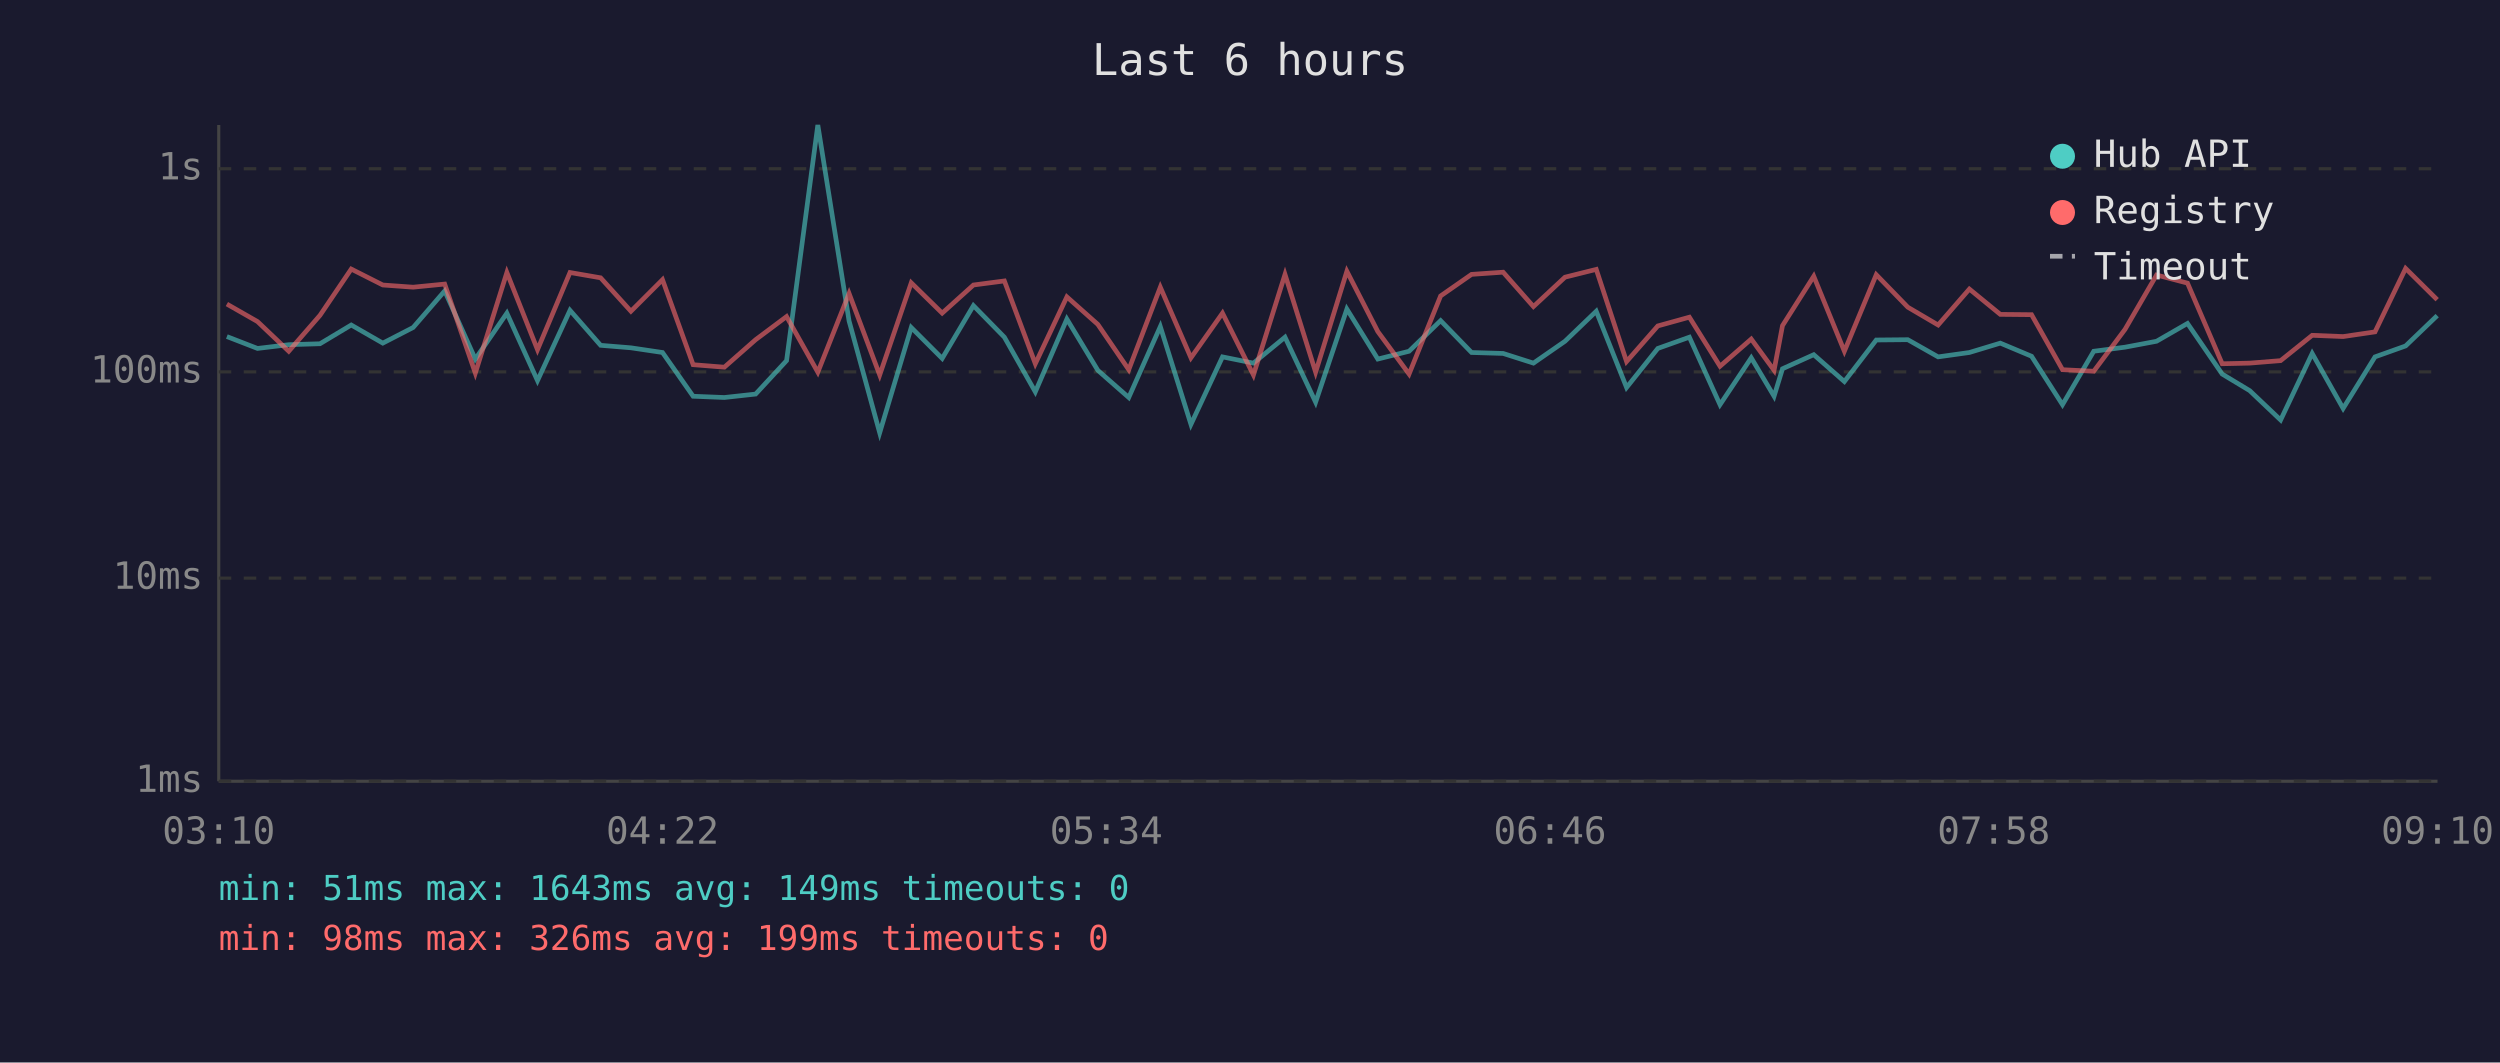
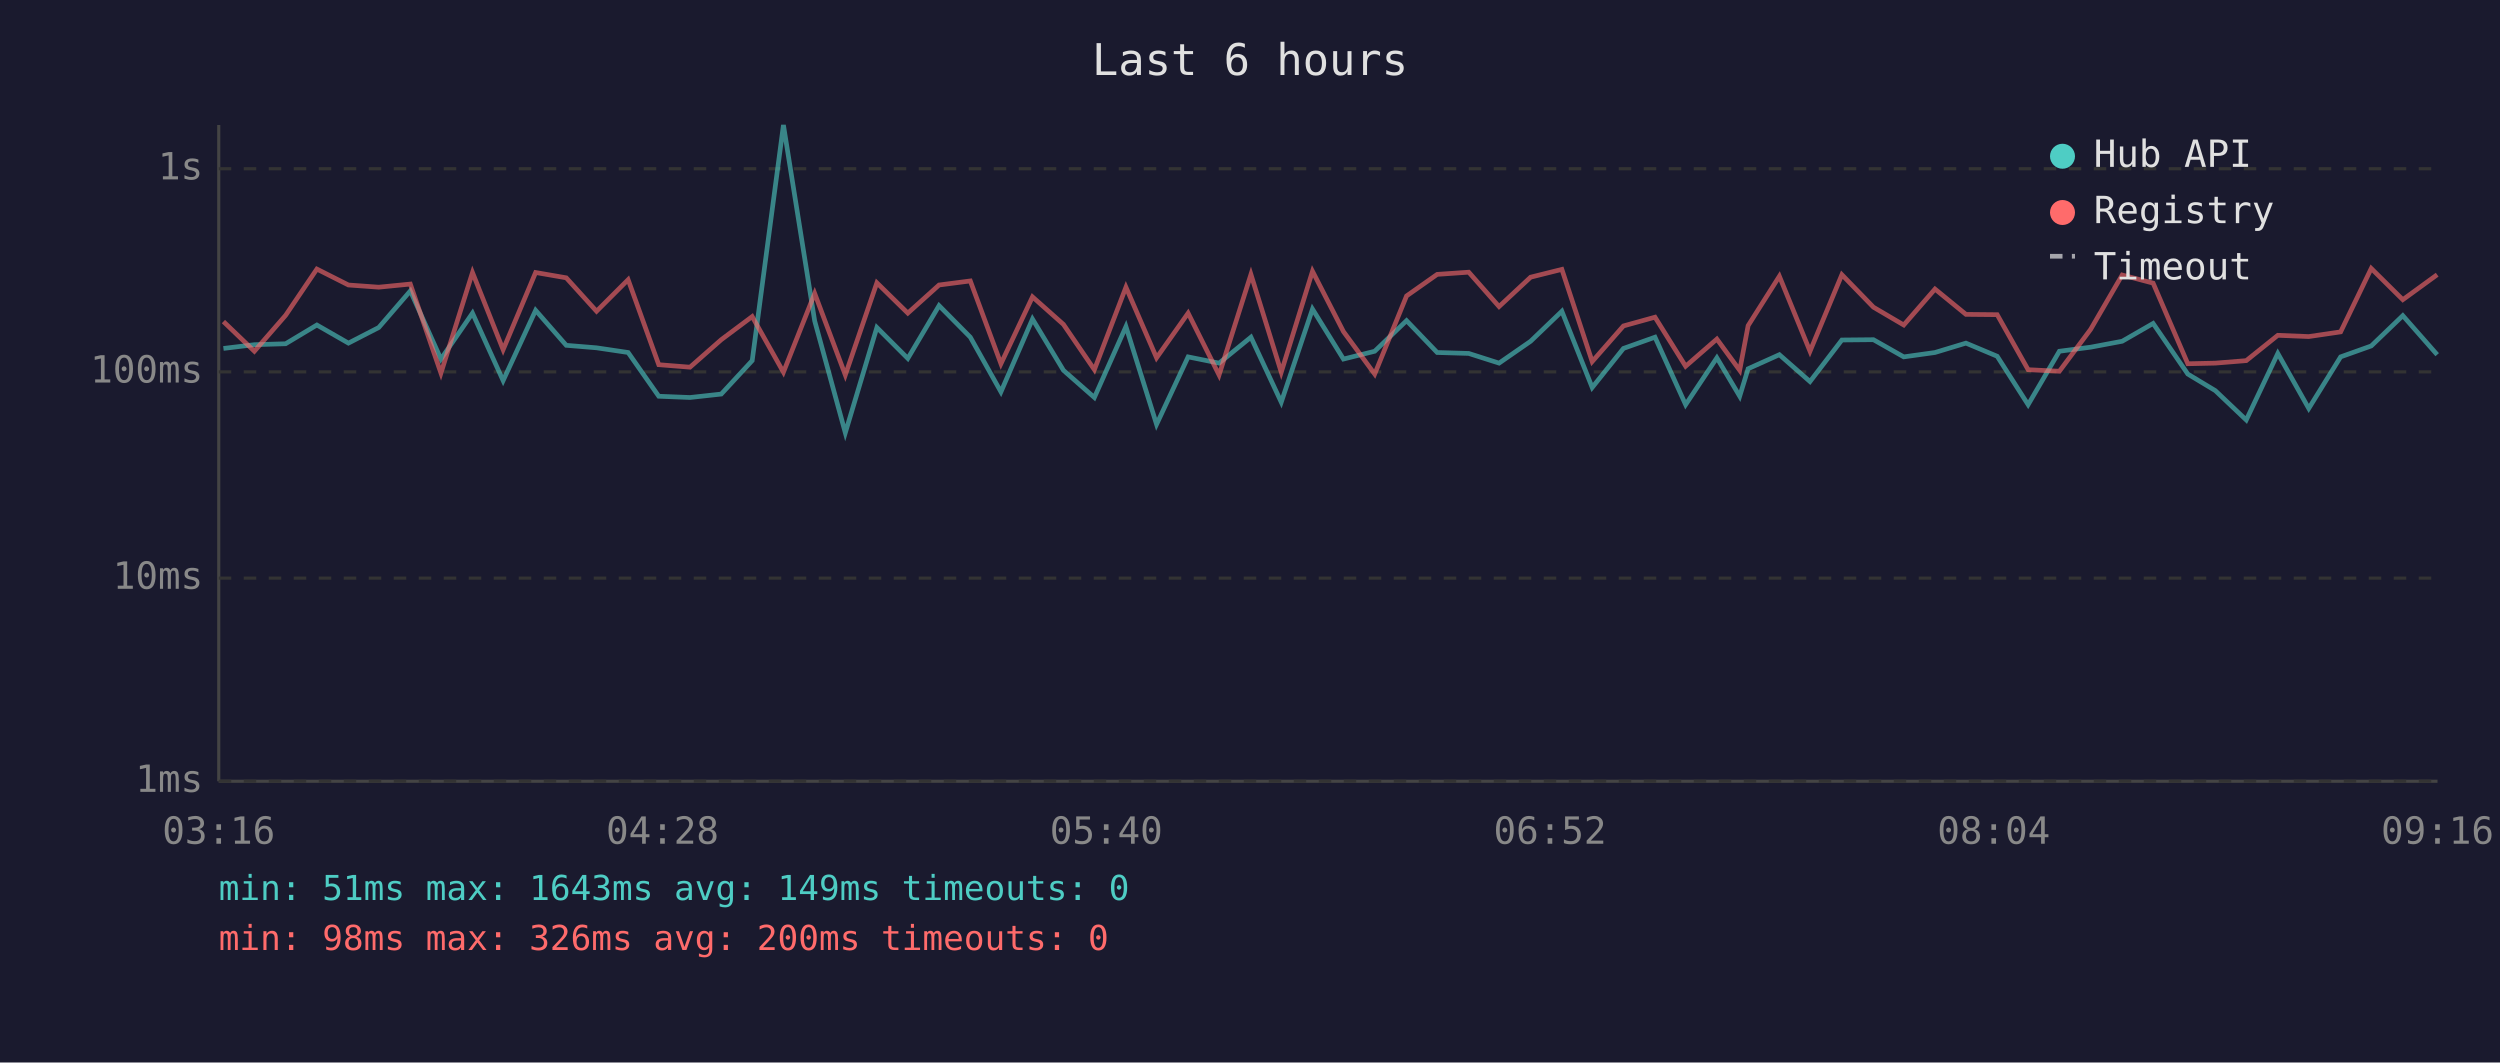
<svg xmlns="http://www.w3.org/2000/svg" viewBox="0 0 800 340" font-family="monospace" font-size="12">
  <rect width="800" height="340" fill="#1a1a2e" />
  <text x="400" y="24" fill="#e0e0e0" font-size="14" text-anchor="middle">Last 6 hours</text>
  <line x1="70" y1="40" x2="70" y2="250" stroke="#444" stroke-width="1" />
  <line x1="70" y1="250" x2="780" y2="250" stroke="#444" stroke-width="1" />
  <line x1="70" y1="250" x2="780" y2="250" stroke="#333" stroke-width="1" stroke-dasharray="4" />
  <text x="65" y="250" fill="#888" text-anchor="end" dominant-baseline="middle">1ms</text>
  <line x1="70" y1="185" x2="780" y2="185" stroke="#333" stroke-width="1" stroke-dasharray="4" />
  <text x="65" y="185" fill="#888" text-anchor="end" dominant-baseline="middle">10ms</text>
  <line x1="70" y1="119" x2="780" y2="119" stroke="#333" stroke-width="1" stroke-dasharray="4" />
  <text x="65" y="119" fill="#888" text-anchor="end" dominant-baseline="middle">100ms</text>
  <line x1="70" y1="54" x2="780" y2="54" stroke="#333" stroke-width="1" stroke-dasharray="4" />
  <text x="65" y="54" fill="#888" text-anchor="end" dominant-baseline="middle">1s</text>
-   <text x="70" y="270" fill="#888" text-anchor="middle">03:10</text>
-   <text x="212" y="270" fill="#888" text-anchor="middle">04:22</text>
-   <text x="354" y="270" fill="#888" text-anchor="middle">05:34</text>
-   <text x="496" y="270" fill="#888" text-anchor="middle">06:46</text>
-   <text x="638" y="270" fill="#888" text-anchor="middle">07:58</text>
-   <text x="780" y="270" fill="#888" text-anchor="middle">09:10</text>
-   <polyline points="72.6,107.7 82.4,111.5 92.4,110.3 102.4,110.0 112.4,104.0 122.5,109.8 132.2,104.8 142.3,93.1 152.1,114.9 162.2,100.2 172.0,121.8 182.4,99.3 192.2,110.5 201.9,111.3 212.0,112.8 221.8,126.8 231.8,127.2 241.8,126.1 251.7,115.4 261.7,40.0 271.7,102.7 281.5,138.5 291.6,104.8 301.5,114.7 311.5,97.8 321.4,107.9 331.3,125.4 341.4,102.1 351.3,118.5 361.2,127.2 371.3,104.5 381.1,135.8 391.2,114.2 401.1,116.2 411.2,107.9 421.0,128.7 431.0,98.9 440.9,114.9 450.9,112.4 461.0,102.6 470.9,112.8 481.0,113.1 490.7,116.2 500.8,109.2 510.8,99.6 520.5,124.0 530.5,111.5 540.6,107.9 550.4,129.5 560.4,114.5 567.7,126.8 570.4,118.0 580.4,113.5 590.2,122.1 600.4,108.8 610.5,108.7 620.2,114.2 630.2,112.8 640.1,109.8 650.1,114.0 660.0,129.5 670.0,112.4 680.0,111.1 690.1,109.2 700.0,103.5 711.1,119.7 719.9,125.0 729.8,134.4 739.9,113.1 749.8,130.7 760.0,114.2 769.8,110.7 779.9,101.0" fill="none" stroke="#4ecdc4" stroke-width="1.5" opacity="0.6" />
-   <polyline points="72.6,97.3 82.4,102.9 92.4,112.4 102.4,100.9 112.4,86.1 122.5,91.2 132.2,91.9 142.3,90.9 152.1,119.4 162.2,87.2 172.0,111.9 182.4,87.2 192.2,88.9 201.9,99.6 212.0,89.5 221.8,116.7 231.8,117.5 241.8,108.7 251.7,101.3 261.7,119.1 271.7,93.9 281.5,120.0 291.6,90.5 301.5,100.2 311.5,91.2 321.4,89.9 331.3,116.4 341.4,95.0 351.3,103.8 361.2,118.3 371.3,91.9 381.1,114.5 391.2,100.2 401.1,120.0 411.2,87.8 421.0,119.1 431.0,86.8 440.9,106.1 450.9,119.7 461.0,94.7 470.9,87.8 481.0,87.1 490.7,98.1 500.8,88.7 510.8,86.2 520.5,115.7 530.5,104.3 540.6,101.5 550.4,117.2 560.4,108.5 567.7,118.5 570.4,104.2 580.4,88.4 590.2,112.4 600.4,87.9 610.5,98.3 620.2,104.0 630.2,92.5 640.1,100.6 650.1,100.7 660.0,118.3 670.0,118.8 680.0,105.4 690.1,88.0 700.0,90.6 711.1,116.4 719.9,116.2 729.8,115.4 739.9,107.3 749.8,107.7 760.0,106.2 769.8,85.9 779.9,95.9" fill="none" stroke="#ff6b6b" stroke-width="1.5" opacity="0.6" />
+   <text x="70" y="270" fill="#888" text-anchor="middle">03:16</text>
+   <text x="212" y="270" fill="#888" text-anchor="middle">04:28</text>
+   <text x="354" y="270" fill="#888" text-anchor="middle">05:40</text>
+   <text x="496" y="270" fill="#888" text-anchor="middle">06:52</text>
+   <text x="638" y="270" fill="#888" text-anchor="middle">08:04</text>
+   <text x="780" y="270" fill="#888" text-anchor="middle">09:16</text>
+   <polyline points="71.5,111.5 81.4,110.3 91.4,110.0 101.4,104.0 111.5,109.8 121.2,104.8 131.3,93.1 141.1,114.9 151.2,100.2 161.0,121.8 171.4,99.3 181.2,110.5 190.9,111.3 201.0,112.8 210.8,126.8 220.8,127.2 230.8,126.1 240.7,115.4 250.7,40.0 260.7,102.7 270.5,138.5 280.6,104.8 290.5,114.7 300.5,97.8 310.5,107.9 320.3,125.4 330.4,102.1 340.3,118.5 350.2,127.2 360.3,104.5 370.1,135.8 380.2,114.2 390.1,116.2 400.3,107.9 410.0,128.7 420.0,98.9 429.9,114.9 439.9,112.4 450.1,102.6 459.9,112.8 470.0,113.1 479.7,116.2 489.8,109.2 499.8,99.6 509.5,124.0 519.5,111.5 529.6,107.9 539.4,129.5 549.4,114.5 556.7,126.8 559.4,118.0 569.4,113.5 579.2,122.1 589.4,108.8 599.5,108.7 609.2,114.2 619.2,112.8 629.1,109.8 639.1,114.0 649.0,129.5 659.0,112.4 669.0,111.1 679.1,109.2 689.0,103.5 700.1,119.7 708.9,125.0 718.8,134.4 728.9,113.1 738.8,130.7 749.0,114.2 758.8,110.7 768.9,101.0 779.9,113.5" fill="none" stroke="#4ecdc4" stroke-width="1.5" opacity="0.6" />
+   <polyline points="71.5,102.9 81.4,112.4 91.4,100.9 101.4,86.1 111.5,91.2 121.2,91.9 131.3,90.9 141.1,119.4 151.2,87.2 161.0,111.9 171.4,87.2 181.2,88.9 190.9,99.6 201.0,89.5 210.8,116.7 220.8,117.5 230.8,108.7 240.7,101.3 250.7,119.1 260.7,93.9 270.5,120.0 280.6,90.5 290.5,100.2 300.5,91.2 310.5,89.9 320.3,116.4 330.4,95.0 340.3,103.8 350.2,118.3 360.3,91.9 370.1,114.5 380.2,100.2 390.1,120.0 400.3,87.8 410.0,119.1 420.0,86.8 429.9,106.1 439.9,119.7 450.1,94.7 459.9,87.8 470.0,87.1 479.7,98.1 489.8,88.7 499.8,86.2 509.5,115.7 519.5,104.3 529.6,101.5 539.4,117.2 549.4,108.5 556.7,118.5 559.4,104.2 569.4,88.4 579.2,112.4 589.4,87.9 599.5,98.3 609.2,104.0 619.2,92.5 629.1,100.6 639.1,100.7 649.0,118.3 659.0,118.8 669.0,105.4 679.1,88.0 689.0,90.6 700.1,116.4 708.9,116.2 718.8,115.4 728.9,107.3 738.8,107.7 749.0,106.2 758.8,85.9 768.9,95.9 779.9,87.9" fill="none" stroke="#ff6b6b" stroke-width="1.5" opacity="0.6" />
  <circle cx="660" cy="50" r="4" fill="#4ecdc4" />
  <text x="670" y="50" fill="#e0e0e0" dominant-baseline="middle">Hub API</text>
  <circle cx="660" cy="68" r="4" fill="#ff6b6b" />
  <text x="670" y="68" fill="#e0e0e0" dominant-baseline="middle">Registry</text>
  <line x1="656" y1="82" x2="664" y2="82" stroke="#e0e0e0" stroke-width="1.5" stroke-dasharray="4,3" opacity="0.7" />
  <text x="670" y="86" fill="#e0e0e0" dominant-baseline="middle">Timeout</text>
  <text x="70" y="288" fill="#4ecdc4" font-size="11">min: 51ms  max: 1643ms  avg: 149ms  timeouts: 0</text>
-   <text x="70" y="304" fill="#ff6b6b" font-size="11">min: 98ms  max: 326ms  avg: 199ms  timeouts: 0</text>
+   <text x="70" y="304" fill="#ff6b6b" font-size="11">min: 98ms  max: 326ms  avg: 200ms  timeouts: 0</text>
</svg>
